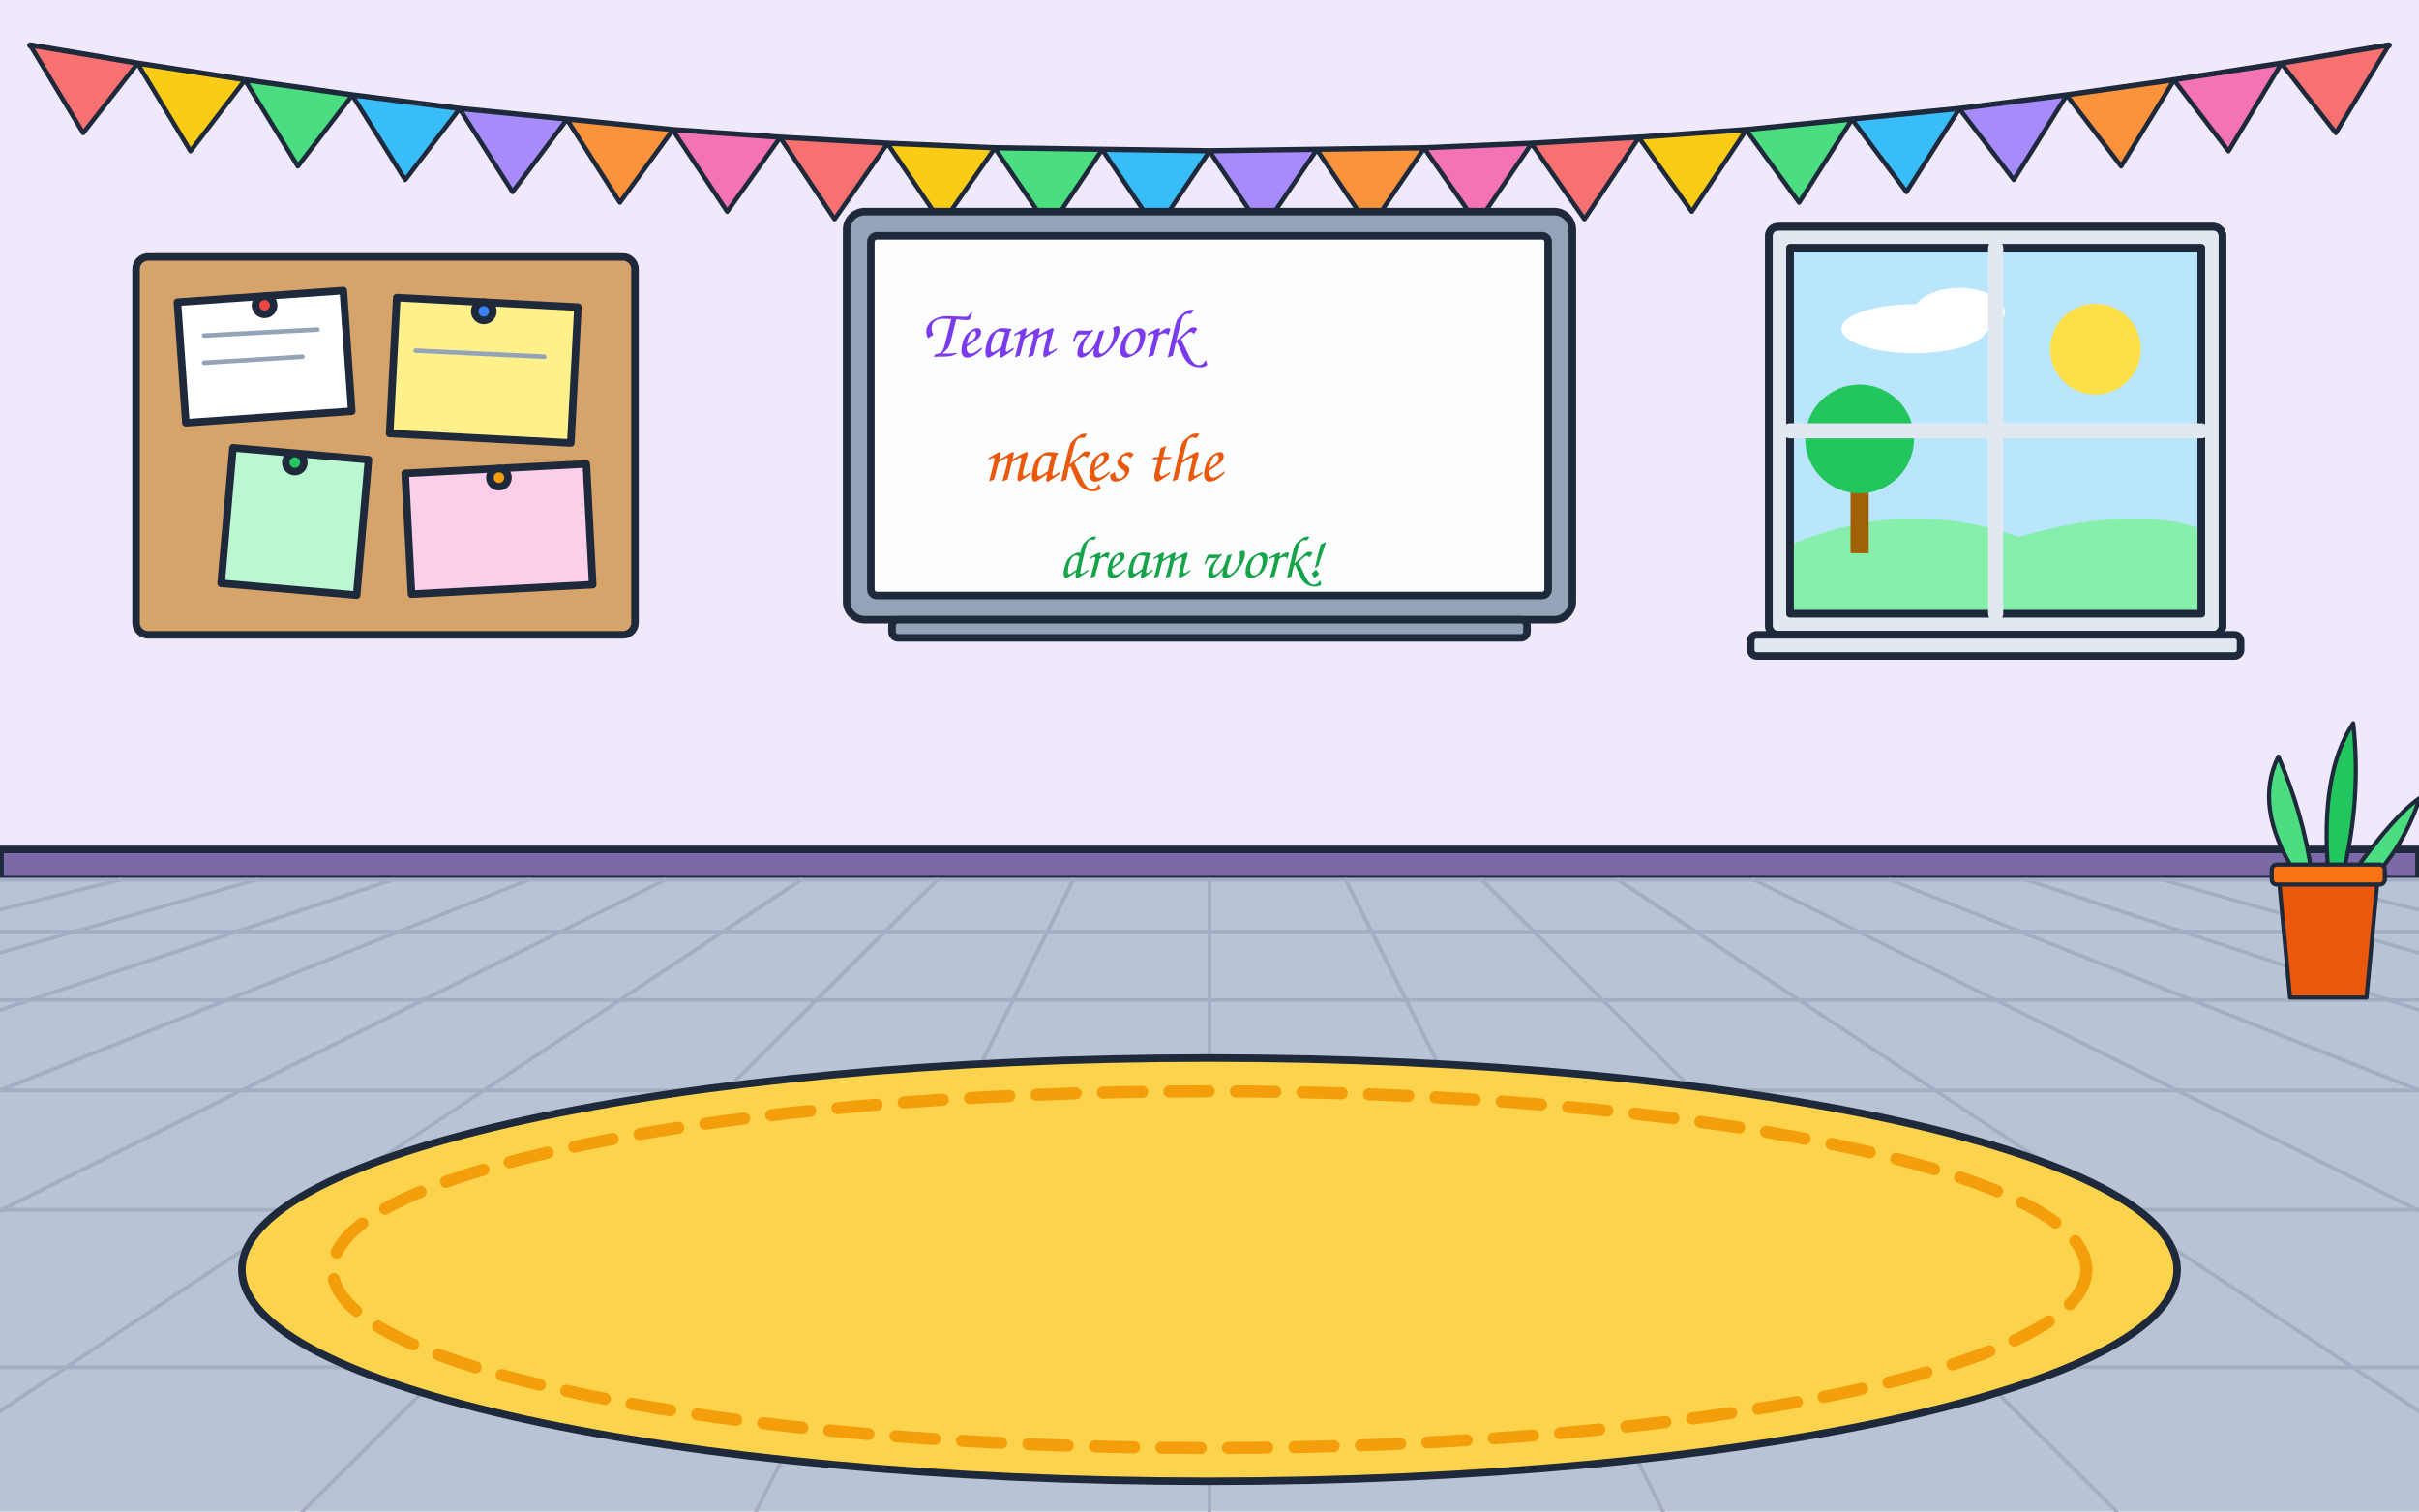
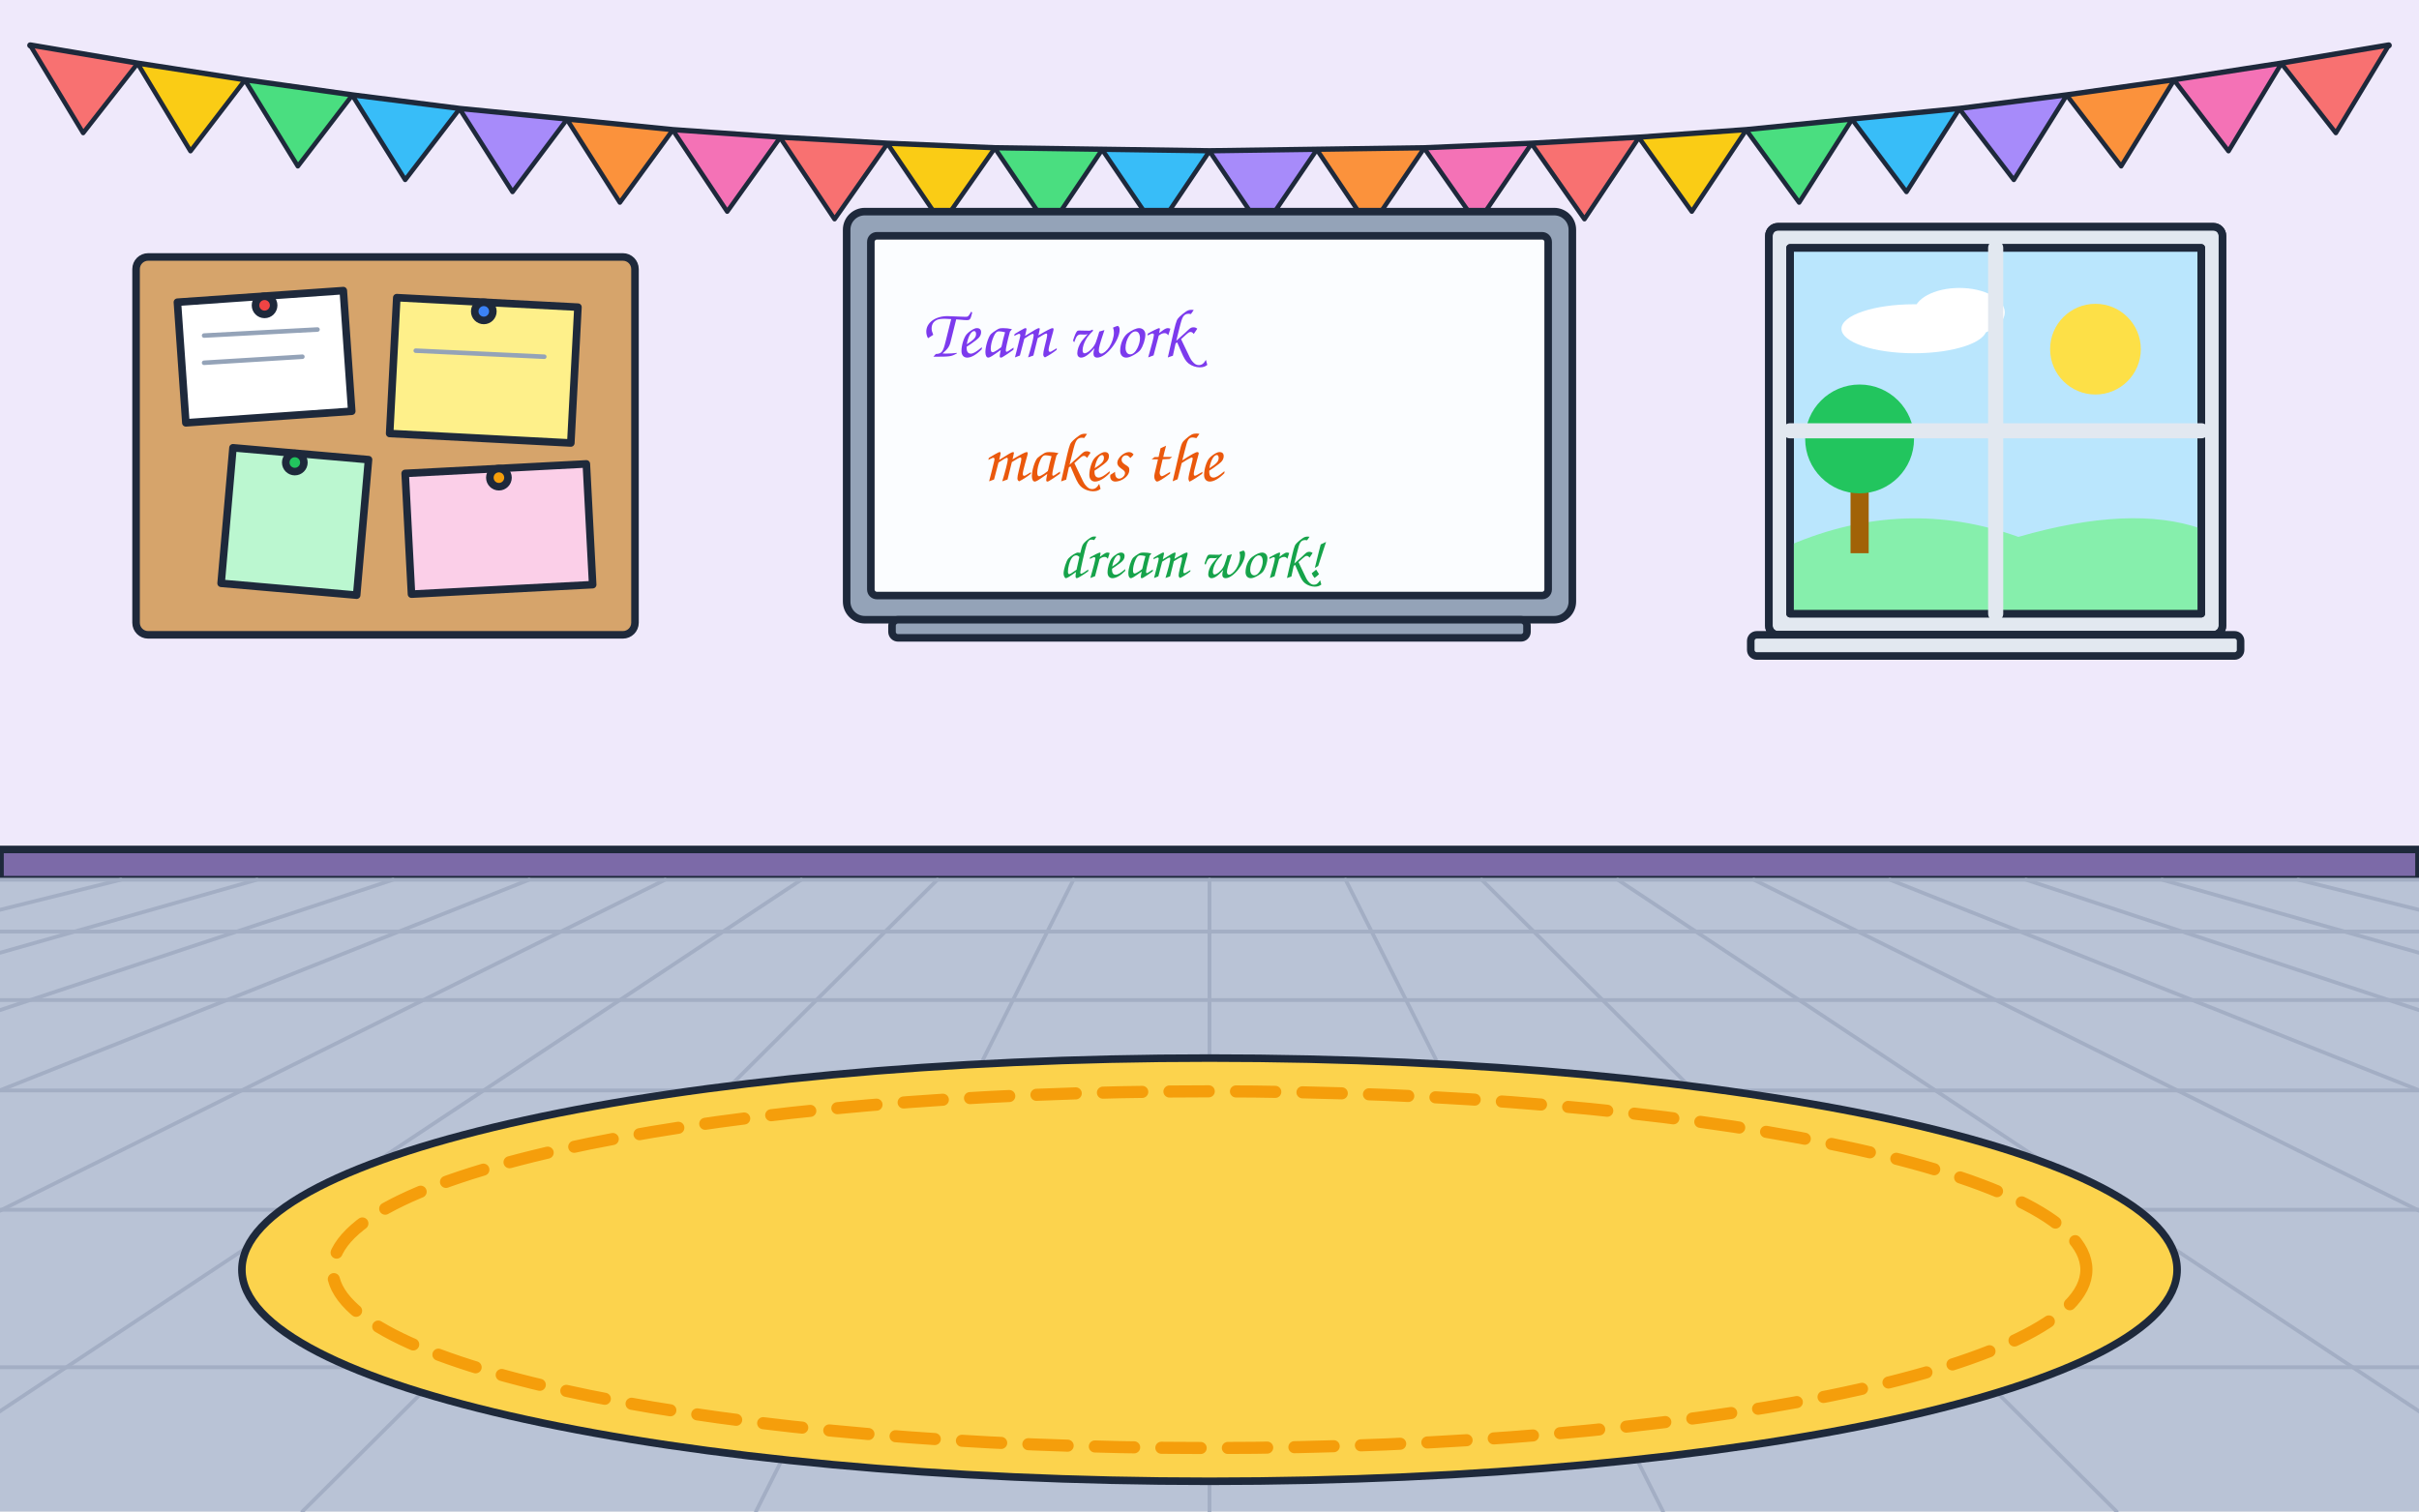
<svg xmlns="http://www.w3.org/2000/svg" viewBox="0 0 1600 1000" width="1600" height="1000">
  <g stroke="#1e293b" stroke-width="5" stroke-linejoin="round" stroke-linecap="round">
    <rect width="1600" height="580" fill="#efe9fb" stroke="none" />
    <rect y="562" width="1600" height="20" fill="#7c6aa8" />
    <rect x="0" y="582" width="1600" height="418" fill="#b9c3d6" stroke="none" />
    <line x1="-460" y1="582" x2="-3400" y2="1000" stroke="#a3aec4" stroke-width="2.5" />
    <line x1="-370" y1="582" x2="-3100" y2="1000" stroke="#a3aec4" stroke-width="2.5" />
    <line x1="-280" y1="582" x2="-2800" y2="1000" stroke="#a3aec4" stroke-width="2.5" />
    <line x1="-190" y1="582" x2="-2500" y2="1000" stroke="#a3aec4" stroke-width="2.5" />
    <line x1="-100" y1="582" x2="-2200" y2="1000" stroke="#a3aec4" stroke-width="2.5" />
    <line x1="-10" y1="582" x2="-1900" y2="1000" stroke="#a3aec4" stroke-width="2.5" />
    <line x1="80" y1="582" x2="-1600" y2="1000" stroke="#a3aec4" stroke-width="2.5" />
    <line x1="170" y1="582" x2="-1300" y2="1000" stroke="#a3aec4" stroke-width="2.5" />
    <line x1="260" y1="582" x2="-1000" y2="1000" stroke="#a3aec4" stroke-width="2.5" />
    <line x1="350" y1="582" x2="-700" y2="1000" stroke="#a3aec4" stroke-width="2.5" />
    <line x1="440" y1="582" x2="-400" y2="1000" stroke="#a3aec4" stroke-width="2.5" />
    <line x1="530" y1="582" x2="-100" y2="1000" stroke="#a3aec4" stroke-width="2.5" />
    <line x1="620" y1="582" x2="200" y2="1000" stroke="#a3aec4" stroke-width="2.5" />
    <line x1="710" y1="582" x2="500" y2="1000" stroke="#a3aec4" stroke-width="2.5" />
    <line x1="800" y1="582" x2="800" y2="1000" stroke="#a3aec4" stroke-width="2.5" />
    <line x1="890" y1="582" x2="1100" y2="1000" stroke="#a3aec4" stroke-width="2.5" />
    <line x1="980" y1="582" x2="1400" y2="1000" stroke="#a3aec4" stroke-width="2.5" />
    <line x1="1070" y1="582" x2="1700" y2="1000" stroke="#a3aec4" stroke-width="2.5" />
    <line x1="1160" y1="582" x2="2000" y2="1000" stroke="#a3aec4" stroke-width="2.5" />
    <line x1="1250" y1="582" x2="2300" y2="1000" stroke="#a3aec4" stroke-width="2.5" />
    <line x1="1340" y1="582" x2="2600" y2="1000" stroke="#a3aec4" stroke-width="2.5" />
    <line x1="1430" y1="582" x2="2900" y2="1000" stroke="#a3aec4" stroke-width="2.5" />
    <line x1="1520" y1="582" x2="3200" y2="1000" stroke="#a3aec4" stroke-width="2.5" />
    <line x1="1610" y1="582" x2="3500" y2="1000" stroke="#a3aec4" stroke-width="2.5" />
    <line x1="1700" y1="582" x2="3800" y2="1000" stroke="#a3aec4" stroke-width="2.5" />
    <line x1="1790" y1="582" x2="4100" y2="1000" stroke="#a3aec4" stroke-width="2.5" />
    <line x1="1880" y1="582" x2="4400" y2="1000" stroke="#a3aec4" stroke-width="2.5" />
    <line x1="1970" y1="582" x2="4700" y2="1000" stroke="#a3aec4" stroke-width="2.5" />
    <line x1="2060" y1="582" x2="5000" y2="1000" stroke="#a3aec4" stroke-width="2.5" />
    <line x1="0" y1="582" x2="1600" y2="582" stroke="#a3aec4" stroke-width="2.5" />
    <line x1="0" y1="616.32" x2="1600" y2="616.32" stroke="#a3aec4" stroke-width="2.5" />
    <line x1="0" y1="661.622" x2="1600" y2="661.622" stroke="#a3aec4" stroke-width="2.5" />
    <line x1="0" y1="721.422" x2="1600" y2="721.422" stroke="#a3aec4" stroke-width="2.5" />
    <line x1="0" y1="800.356" x2="1600" y2="800.356" stroke="#a3aec4" stroke-width="2.5" />
    <line x1="0" y1="904.551" x2="1600" y2="904.551" stroke="#a3aec4" stroke-width="2.5" />
    <path d="M20 30 L91 42 L162 53 L233 63 L304 72 L375 79 L445 86 L516 91 L587 95 L658 98 L729 99 L800 100 L871 99 L942 98 L1013 95 L1084 91 L1155 86 L1225 79 L1296 72 L1367 63 L1438 53 L1509 42 L1580 30" fill="none" stroke-width="4" />
    <polygon points="20,30 91,42 55,88" fill="#f87171" stroke-width="3" />
    <polygon points="91,42 162,53 126,100" fill="#facc15" stroke-width="3" />
    <polygon points="162,53 233,63 197,110" fill="#4ade80" stroke-width="3" />
    <polygon points="233,63 304,72 268,119" fill="#38bdf8" stroke-width="3" />
    <polygon points="304,72 375,79 339,127" fill="#a78bfa" stroke-width="3" />
    <polygon points="375,79 445,86 410,134" fill="#fb923c" stroke-width="3" />
    <polygon points="445,86 516,91 481,140" fill="#f472b6" stroke-width="3" />
    <polygon points="516,91 587,95 552,145" fill="#f87171" stroke-width="3" />
    <polygon points="587,95 658,98 623,148" fill="#facc15" stroke-width="3" />
    <polygon points="658,98 729,99 694,151" fill="#4ade80" stroke-width="3" />
    <polygon points="729,99 800,100 765,152" fill="#38bdf8" stroke-width="3" />
    <polygon points="800,100 871,99 835,152" fill="#a78bfa" stroke-width="3" />
    <polygon points="871,99 942,98 906,151" fill="#fb923c" stroke-width="3" />
    <polygon points="942,98 1013,95 977,148" fill="#f472b6" stroke-width="3" />
    <polygon points="1013,95 1084,91 1048,145" fill="#f87171" stroke-width="3" />
    <polygon points="1084,91 1155,86 1119,140" fill="#facc15" stroke-width="3" />
    <polygon points="1155,86 1225,79 1190,134" fill="#4ade80" stroke-width="3" />
    <polygon points="1225,79 1296,72 1261,127" fill="#38bdf8" stroke-width="3" />
    <polygon points="1296,72 1367,63 1332,119" fill="#a78bfa" stroke-width="3" />
    <polygon points="1367,63 1438,53 1403,110" fill="#fb923c" stroke-width="3" />
    <polygon points="1438,53 1509,42 1474,100" fill="#f472b6" stroke-width="3" />
    <polygon points="1509,42 1580,30 1545,88" fill="#f87171" stroke-width="3" />
    <rect x="90" y="170" width="330" height="250" rx="8" fill="#d6a46b" />
    <rect x="120" y="196" width="110" height="80" fill="#fff" transform="rotate(-4 175 236)" />
    <rect x="260" y="200" width="120" height="90" fill="#fef08a" transform="rotate(3 320 245)" />
    <rect x="150" y="300" width="90" height="90" fill="#bbf7d0" transform="rotate(5 195 345)" />
    <rect x="270" y="310" width="120" height="80" fill="#fbcfe8" transform="rotate(-3 330 350)" />
    <circle cx="175" cy="202" r="6" fill="#ef4444" />
    <circle cx="320" cy="206" r="6" fill="#3b82f6" />
    <circle cx="195" cy="306" r="6" fill="#22c55e" />
    <circle cx="330" cy="316" r="6" fill="#f59e0b" />
    <g stroke-width="3" stroke="#94a3b8">
      <line x1="135" y1="222" x2="210" y2="218" />
      <line x1="135" y1="240" x2="200" y2="236" />
      <line x1="275" y1="232" x2="360" y2="236" />
    </g>
    <rect x="560" y="140" width="480" height="270" rx="12" fill="#94a3b8" />
    <rect x="576" y="156" width="448" height="238" rx="4" fill="#fbfdff" />
    <text x="610" y="236" font-family="'Comic Sans MS','Chalkboard SE','Marker Felt','Segoe Print',cursive" font-size="46" fill="#7c3aed" stroke="none">Team work</text>
    <text x="650" y="318" font-family="'Comic Sans MS','Chalkboard SE','Marker Felt','Segoe Print',cursive" font-size="46" fill="#ea580c" stroke="none">makes the</text>
    <text x="700" y="382" font-family="'Comic Sans MS','Chalkboard SE','Marker Felt','Segoe Print',cursive" font-size="40" fill="#16a34a" stroke="none">dream work!</text>
    <rect x="590" y="410" width="420" height="12" rx="4" fill="#94a3b8" />
    <rect x="1170" y="150" width="300" height="270" rx="6" fill="#e2e8f0" />
    <rect x="1184" y="164" width="272" height="242" fill="#bae6fd" />
    <circle cx="1386.0" cy="231.0" r="30.0" fill="#fde047" stroke="none" />
    <g stroke="none" fill="#fff">
      <ellipse cx="1266.0" cy="217.5" rx="48.0" ry="16.2" />
      <ellipse cx="1296.0" cy="206.7" rx="30.0" ry="16.2" />
    </g>
    <path d="M1184 406 L1184 360.6 Q1260.0 328.2 1335.0 355.2 Q1410.0 333.6 1456 349.8 L1456 406 Z" fill="#86efac" stroke="none" />
    <rect x="1224.0" y="298.5" width="12" height="67.5" fill="#a16207" stroke="none" />
    <circle cx="1230.0" cy="290.4" r="36.0" fill="#22c55e" stroke="none" />
    <rect x="1184" y="164" width="272" height="242" fill="none" />
    <line x1="1320.0" y1="164" x2="1320.0" y2="406" stroke-width="10" stroke="#e2e8f0" />
    <line x1="1184" y1="285.0" x2="1456" y2="285.0" stroke-width="10" stroke="#e2e8f0" />
    <rect x="1170" y="150" width="300" height="270" rx="6" fill="none" />
    <rect x="1158" y="420" width="324" height="14" rx="4" fill="#e2e8f0" />
-     <g transform="translate(1540.0 660.0) scale(0.550)">
-       <path d="M-40 -150 Q-90 -230 -60 -290 Q-30 -220 -20 -150 Z" fill="#4ade80" />
-       <path d="M0 -150 Q-10 -270 30 -330 Q40 -240 18 -150 Z" fill="#22c55e" />
-       <path d="M30 -150 Q80 -220 110 -240 Q90 -180 50 -140 Z" fill="#4ade80" />
-       <path d="M-60 -150 L60 -150 L46 0 L-46 0 Z" fill="#ea580c" />
-       <rect x="-68" y="-160" width="136" height="24" rx="6" fill="#f97316" />
-     </g>
    <ellipse cx="800" cy="840" rx="640" ry="140" fill="#fcd34d" />
    <ellipse cx="800" cy="840" rx="580" ry="118" fill="none" stroke="#f59e0b" stroke-width="8" stroke-dasharray="26 18" />
  </g>
</svg>
